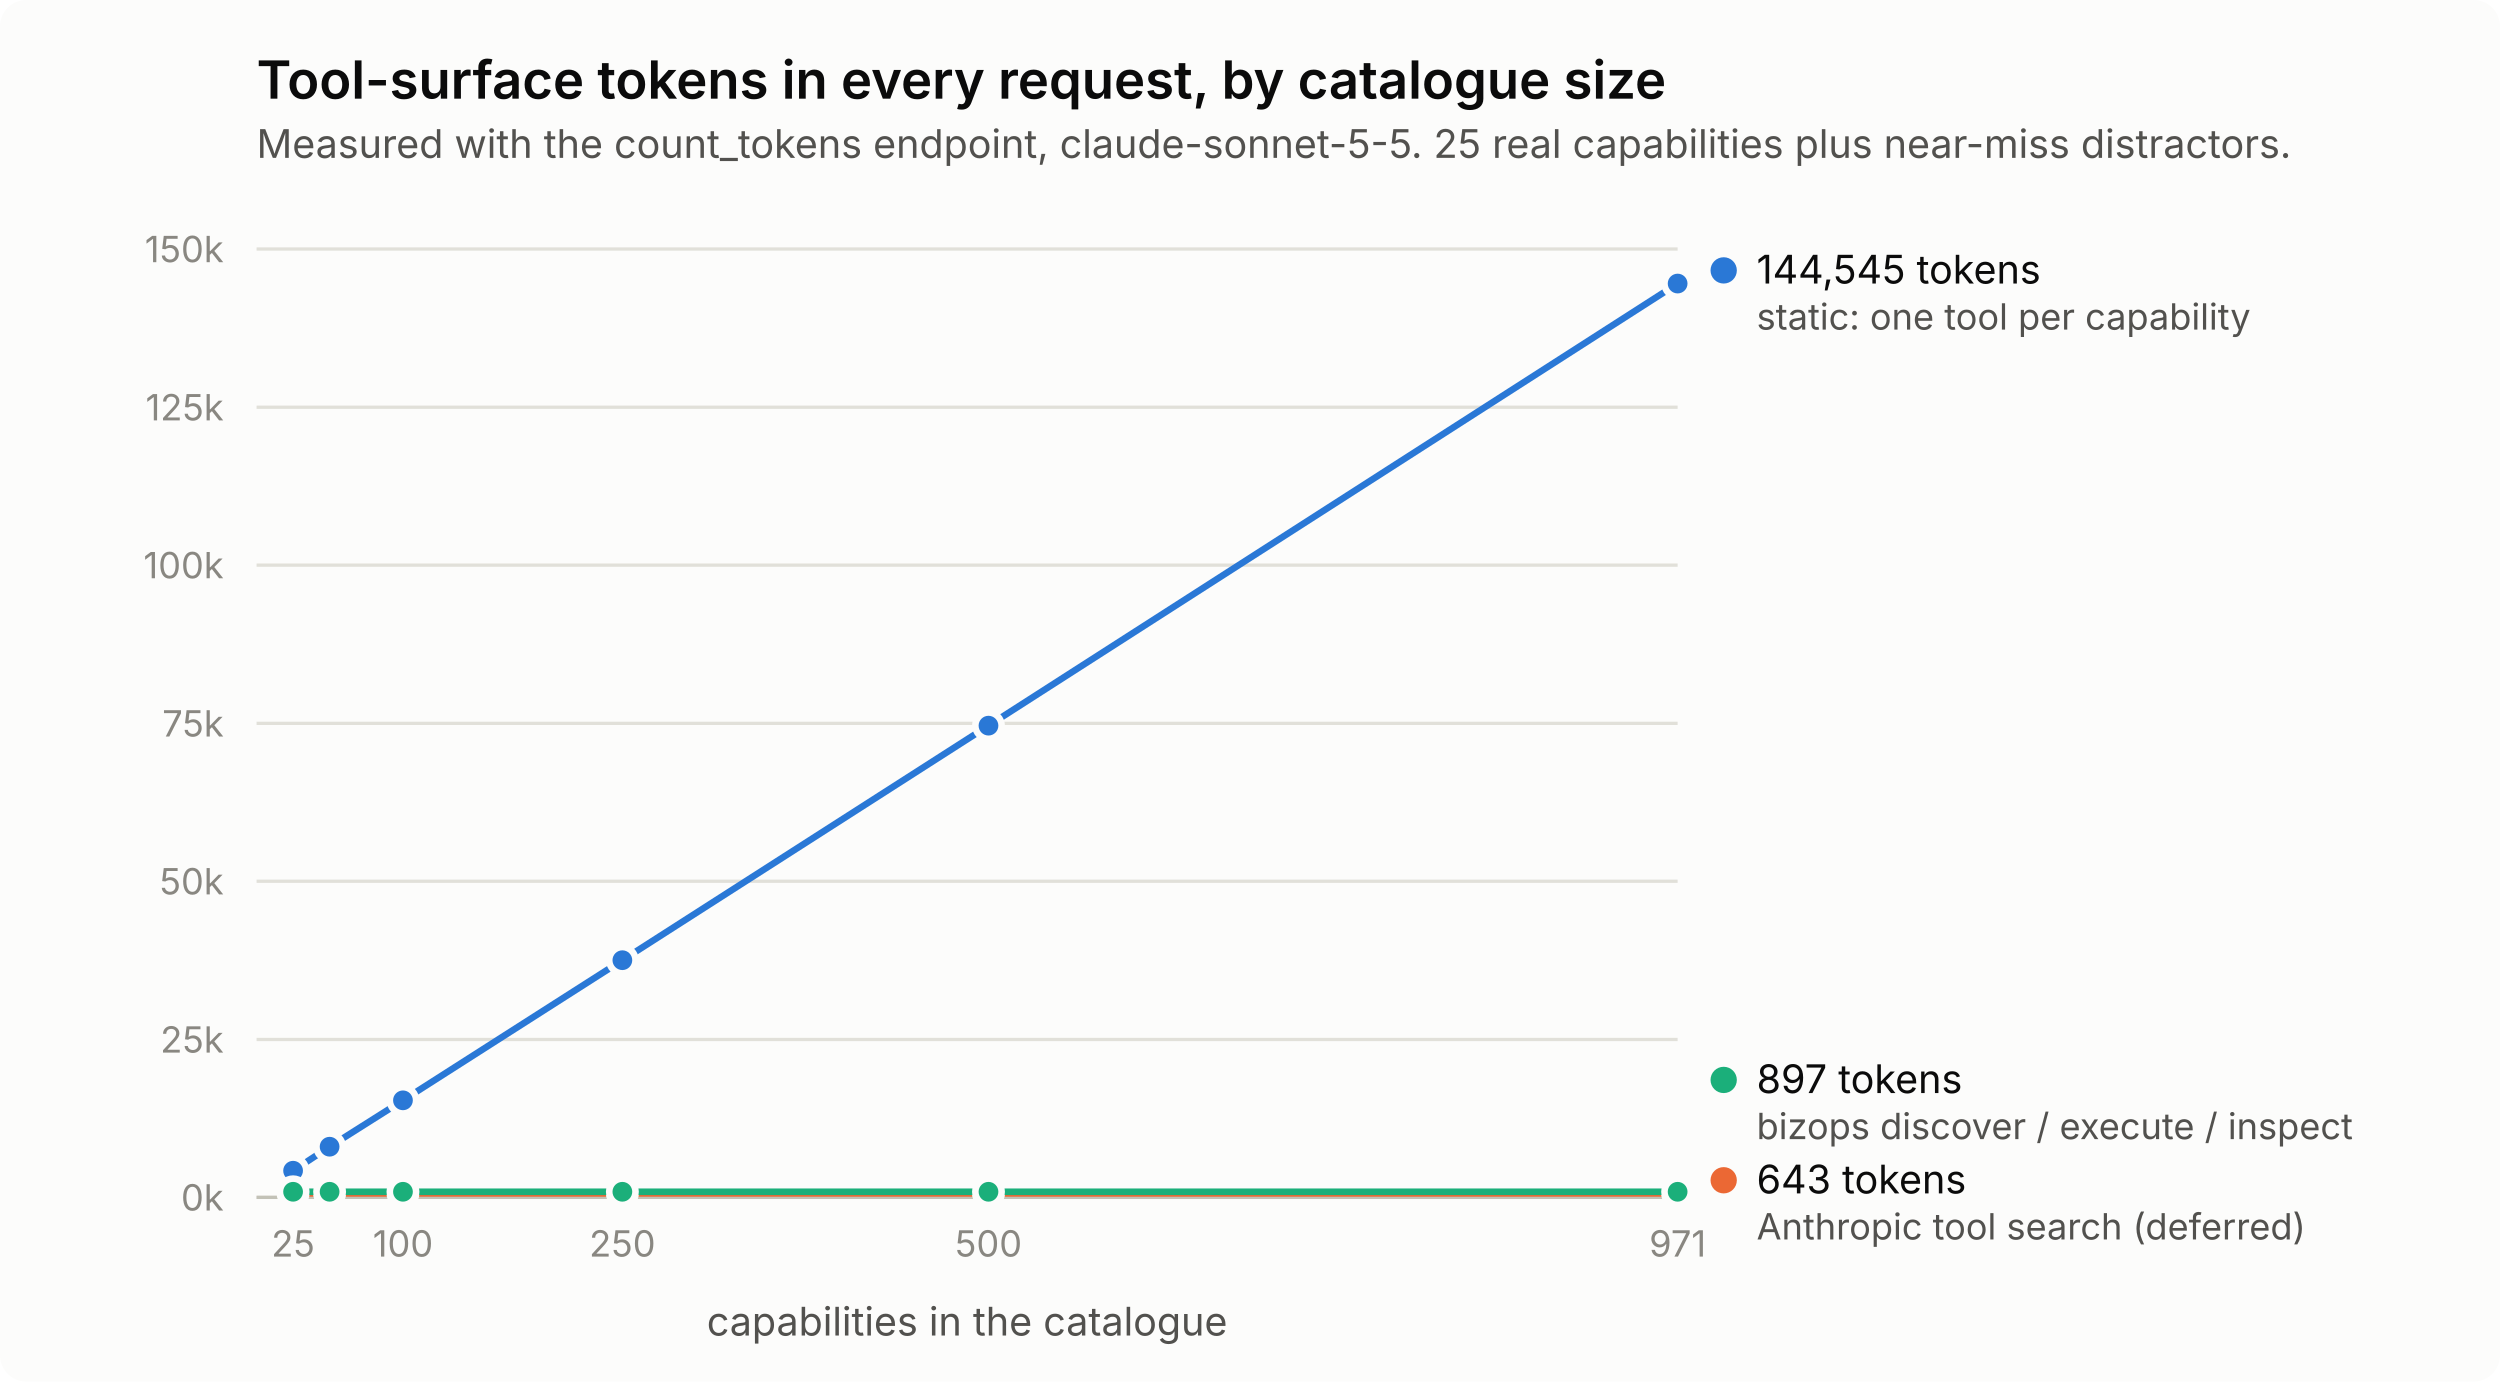
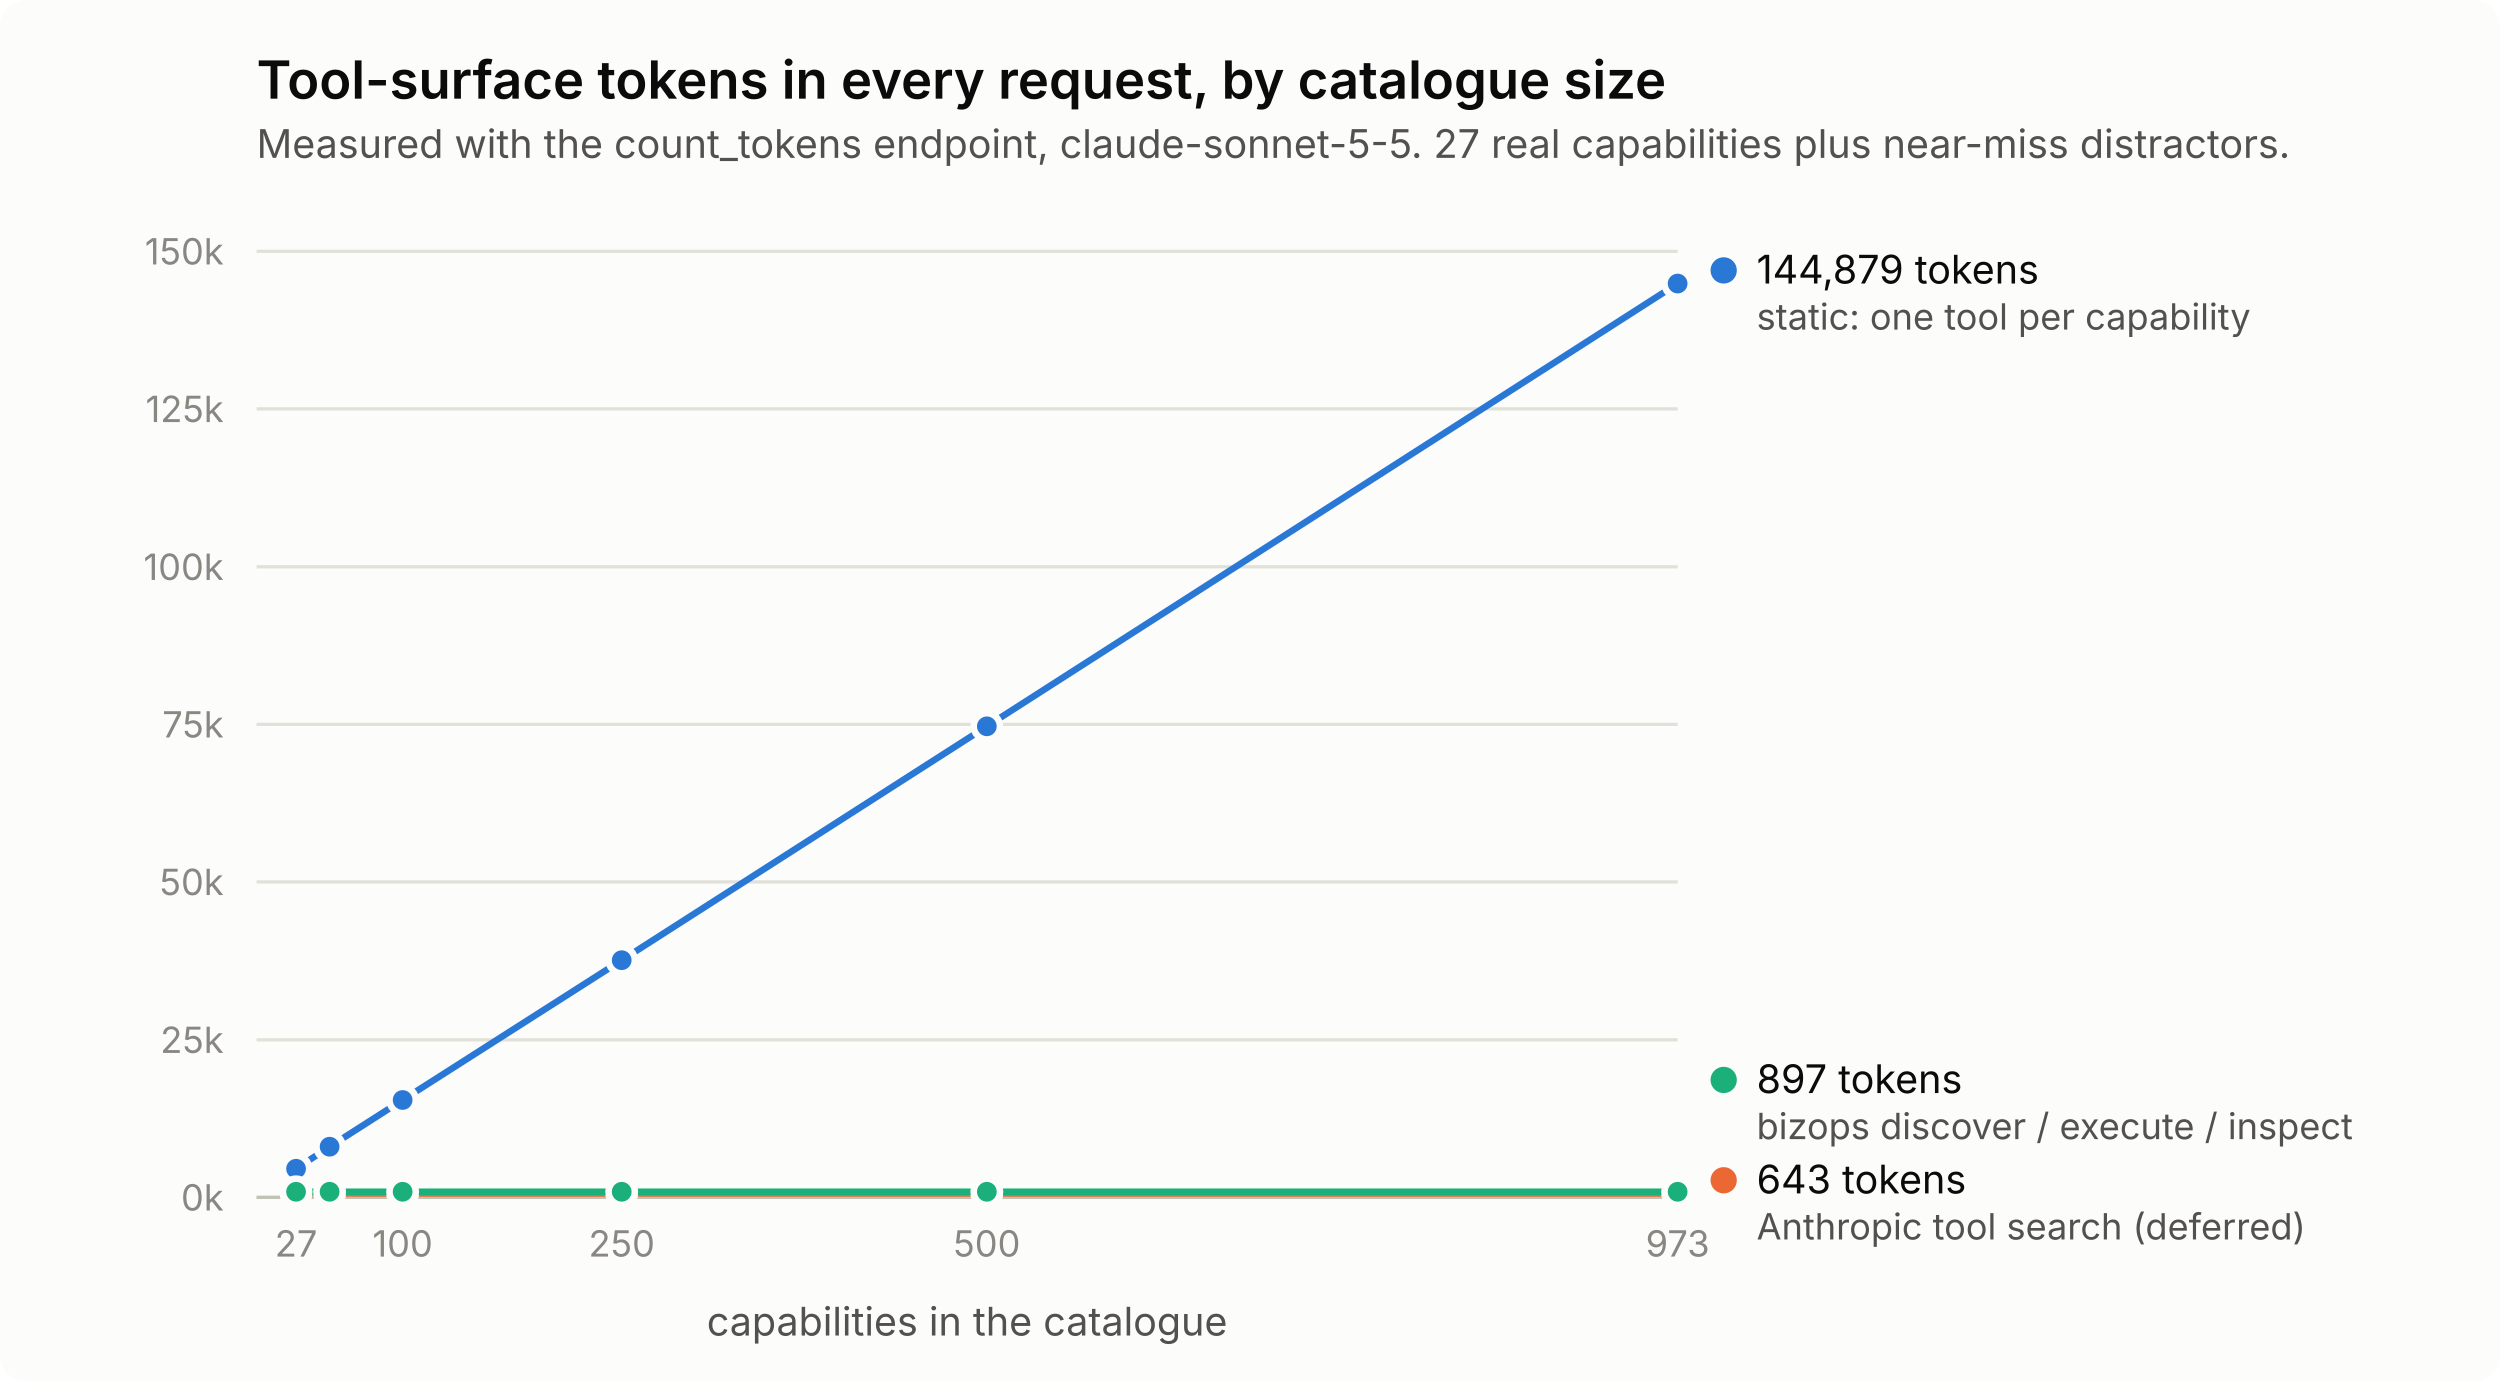
<svg xmlns="http://www.w3.org/2000/svg" width="760" height="420" viewBox="0 0 760 420" font-family="ui-sans-serif, system-ui, -apple-system, Segoe UI, sans-serif">
  <rect width="760" height="420" fill="#fcfcfb" rx="8" />
  <text x="78" y="30" font-size="16" font-weight="600" fill="#0b0b0b">Tool-surface tokens in every request, by catalogue size</text>
-   <text x="78" y="48" font-size="12" fill="#52514e">Measured with the count_tokens endpoint, claude-sonnet-5-5. 25 real capabilities plus near-miss distractors.</text>
+   <text x="78" y="48" font-size="12" fill="#52514e">Measured with the count_tokens endpoint, claude-sonnet-5-5. 27 real capabilities plus near-miss distractors.</text>
  <line x1="78" x2="510" y1="364.0" y2="364.0" stroke="#e1e0d9" stroke-width="1" />
  <text x="68" y="368.0" font-size="11" fill="#898781" text-anchor="end">0k</text>
-   <line x1="78" x2="510" y1="316.0" y2="316.0" stroke="#e1e0d9" stroke-width="1" />
-   <text x="68" y="320.0" font-size="11" fill="#898781" text-anchor="end">25k</text>
-   <line x1="78" x2="510" y1="267.9" y2="267.9" stroke="#e1e0d9" stroke-width="1" />
-   <text x="68" y="271.9" font-size="11" fill="#898781" text-anchor="end">50k</text>
-   <line x1="78" x2="510" y1="219.9" y2="219.9" stroke="#e1e0d9" stroke-width="1" />
-   <text x="68" y="223.9" font-size="11" fill="#898781" text-anchor="end">75k</text>
-   <line x1="78" x2="510" y1="171.8" y2="171.8" stroke="#e1e0d9" stroke-width="1" />
-   <text x="68" y="175.8" font-size="11" fill="#898781" text-anchor="end">100k</text>
-   <line x1="78" x2="510" y1="123.8" y2="123.8" stroke="#e1e0d9" stroke-width="1" />
-   <text x="68" y="127.8" font-size="11" fill="#898781" text-anchor="end">125k</text>
-   <line x1="78" x2="510" y1="75.7" y2="75.7" stroke="#e1e0d9" stroke-width="1" />
-   <text x="68" y="79.7" font-size="11" fill="#898781" text-anchor="end">150k</text>
+   <line x1="78" x2="510" y1="316.1" y2="316.1" stroke="#e1e0d9" stroke-width="1" />
+   <text x="68" y="320.1" font-size="11" fill="#898781" text-anchor="end">25k</text>
+   <line x1="78" x2="510" y1="268.1" y2="268.1" stroke="#e1e0d9" stroke-width="1" />
+   <text x="68" y="272.1" font-size="11" fill="#898781" text-anchor="end">50k</text>
+   <line x1="78" x2="510" y1="220.2" y2="220.2" stroke="#e1e0d9" stroke-width="1" />
+   <text x="68" y="224.2" font-size="11" fill="#898781" text-anchor="end">75k</text>
+   <line x1="78" x2="510" y1="172.3" y2="172.3" stroke="#e1e0d9" stroke-width="1" />
+   <text x="68" y="176.3" font-size="11" fill="#898781" text-anchor="end">100k</text>
+   <line x1="78" x2="510" y1="124.3" y2="124.3" stroke="#e1e0d9" stroke-width="1" />
+   <text x="68" y="128.3" font-size="11" fill="#898781" text-anchor="end">125k</text>
+   <line x1="78" x2="510" y1="76.4" y2="76.4" stroke="#e1e0d9" stroke-width="1" />
+   <text x="68" y="80.4" font-size="11" fill="#898781" text-anchor="end">150k</text>
  <line x1="78" x2="510" y1="364.0" y2="364.0" stroke="#c3c2b7" stroke-width="1" />
-   <text x="89.1" y="382" font-size="11" fill="#898781" text-anchor="middle">25</text>
-   <text x="122.5" y="382" font-size="11" fill="#898781" text-anchor="middle">100</text>
-   <text x="189.2" y="382" font-size="11" fill="#898781" text-anchor="middle">250</text>
-   <text x="300.5" y="382" font-size="11" fill="#898781" text-anchor="middle">500</text>
-   <text x="510.0" y="382" font-size="11" fill="#898781" text-anchor="middle">971</text>
+   <text x="90.0" y="382" font-size="11" fill="#898781" text-anchor="middle">27</text>
+   <text x="122.4" y="382" font-size="11" fill="#898781" text-anchor="middle">100</text>
+   <text x="189.0" y="382" font-size="11" fill="#898781" text-anchor="middle">250</text>
+   <text x="300.0" y="382" font-size="11" fill="#898781" text-anchor="middle">500</text>
+   <text x="510.0" y="382" font-size="11" fill="#898781" text-anchor="middle">973</text>
  <text x="294.0" y="406" font-size="12" fill="#52514e" text-anchor="middle">capabilities in the catalogue</text>
-   <polyline points="89.1,355.9 100.2,348.6 122.5,334.5 189.2,291.9 300.5,220.6 510.0,86.2" fill="none" stroke="#2a78d6" stroke-width="2" stroke-linejoin="round" stroke-linecap="round" />
-   <circle cx="89.1" cy="355.9" r="4" fill="#2a78d6" stroke="#fcfcfb" stroke-width="2" />
+   <polyline points="90.0,355.3 100.2,348.6 122.4,334.4 189.0,291.9 300.0,220.8 510.0,86.2" fill="none" stroke="#2a78d6" stroke-width="2" stroke-linejoin="round" stroke-linecap="round" />
+   <circle cx="90.0" cy="355.3" r="4" fill="#2a78d6" stroke="#fcfcfb" stroke-width="2" />
  <circle cx="100.2" cy="348.6" r="4" fill="#2a78d6" stroke="#fcfcfb" stroke-width="2" />
-   <circle cx="122.5" cy="334.5" r="4" fill="#2a78d6" stroke="#fcfcfb" stroke-width="2" />
-   <circle cx="189.2" cy="291.9" r="4" fill="#2a78d6" stroke="#fcfcfb" stroke-width="2" />
-   <circle cx="300.5" cy="220.6" r="4" fill="#2a78d6" stroke="#fcfcfb" stroke-width="2" />
+   <circle cx="122.4" cy="334.4" r="4" fill="#2a78d6" stroke="#fcfcfb" stroke-width="2" />
+   <circle cx="189.0" cy="291.9" r="4" fill="#2a78d6" stroke="#fcfcfb" stroke-width="2" />
+   <circle cx="300.0" cy="220.8" r="4" fill="#2a78d6" stroke="#fcfcfb" stroke-width="2" />
  <circle cx="510.0" cy="86.2" r="4" fill="#2a78d6" stroke="#fcfcfb" stroke-width="2" />
  <circle cx="524" cy="82.2" r="4" fill="#2a78d6" />
-   <text x="534" y="86.2" font-size="12" fill="#0b0b0b">144,545 tokens</text>
+   <text x="534" y="86.2" font-size="12" fill="#0b0b0b">144,879 tokens</text>
  <text x="534" y="100.2" font-size="11" fill="#52514e">static: one tool per capability</text>
-   <polyline points="89.1,362.8 100.2,362.8 122.5,362.8 189.2,362.8 300.5,362.8 510.0,362.8" fill="none" stroke="#eb6834" stroke-width="2" stroke-linejoin="round" stroke-linecap="round" />
-   <circle cx="89.1" cy="362.8" r="4" fill="#eb6834" stroke="#fcfcfb" stroke-width="2" />
+   <polyline points="90.0,362.8 100.2,362.8 122.4,362.8 189.0,362.8 300.0,362.8 510.0,362.8" fill="none" stroke="#eb6834" stroke-width="2" stroke-linejoin="round" stroke-linecap="round" />
+   <circle cx="90.0" cy="362.8" r="4" fill="#eb6834" stroke="#fcfcfb" stroke-width="2" />
  <circle cx="100.2" cy="362.8" r="4" fill="#eb6834" stroke="#fcfcfb" stroke-width="2" />
-   <circle cx="122.5" cy="362.8" r="4" fill="#eb6834" stroke="#fcfcfb" stroke-width="2" />
-   <circle cx="189.2" cy="362.8" r="4" fill="#eb6834" stroke="#fcfcfb" stroke-width="2" />
-   <circle cx="300.5" cy="362.8" r="4" fill="#eb6834" stroke="#fcfcfb" stroke-width="2" />
+   <circle cx="122.4" cy="362.8" r="4" fill="#eb6834" stroke="#fcfcfb" stroke-width="2" />
+   <circle cx="189.0" cy="362.8" r="4" fill="#eb6834" stroke="#fcfcfb" stroke-width="2" />
+   <circle cx="300.0" cy="362.8" r="4" fill="#eb6834" stroke="#fcfcfb" stroke-width="2" />
  <circle cx="510.0" cy="362.8" r="4" fill="#eb6834" stroke="#fcfcfb" stroke-width="2" />
  <circle cx="524" cy="358.8" r="4" fill="#eb6834" />
  <text x="534" y="362.8" font-size="12" fill="#0b0b0b">643 tokens</text>
  <text x="534" y="376.8" font-size="11" fill="#52514e">Anthropic tool search (deferred)</text>
-   <polyline points="89.1,362.3 100.2,362.3 122.5,362.3 189.2,362.3 300.5,362.3 510.0,362.3" fill="none" stroke="#1baf7a" stroke-width="2" stroke-linejoin="round" stroke-linecap="round" />
-   <circle cx="89.1" cy="362.3" r="4" fill="#1baf7a" stroke="#fcfcfb" stroke-width="2" />
+   <polyline points="90.0,362.3 100.2,362.3 122.4,362.3 189.0,362.3 300.0,362.3 510.0,362.3" fill="none" stroke="#1baf7a" stroke-width="2" stroke-linejoin="round" stroke-linecap="round" />
+   <circle cx="90.0" cy="362.3" r="4" fill="#1baf7a" stroke="#fcfcfb" stroke-width="2" />
  <circle cx="100.2" cy="362.3" r="4" fill="#1baf7a" stroke="#fcfcfb" stroke-width="2" />
-   <circle cx="122.5" cy="362.3" r="4" fill="#1baf7a" stroke="#fcfcfb" stroke-width="2" />
-   <circle cx="189.2" cy="362.3" r="4" fill="#1baf7a" stroke="#fcfcfb" stroke-width="2" />
-   <circle cx="300.5" cy="362.3" r="4" fill="#1baf7a" stroke="#fcfcfb" stroke-width="2" />
+   <circle cx="122.4" cy="362.3" r="4" fill="#1baf7a" stroke="#fcfcfb" stroke-width="2" />
+   <circle cx="189.0" cy="362.3" r="4" fill="#1baf7a" stroke="#fcfcfb" stroke-width="2" />
+   <circle cx="300.0" cy="362.3" r="4" fill="#1baf7a" stroke="#fcfcfb" stroke-width="2" />
  <circle cx="510.0" cy="362.3" r="4" fill="#1baf7a" stroke="#fcfcfb" stroke-width="2" />
  <circle cx="524" cy="328.3" r="4" fill="#1baf7a" />
  <text x="534" y="332.3" font-size="12" fill="#0b0b0b">897 tokens</text>
  <text x="534" y="346.3" font-size="11" fill="#52514e">bizops discover / execute / inspect</text>
</svg>
